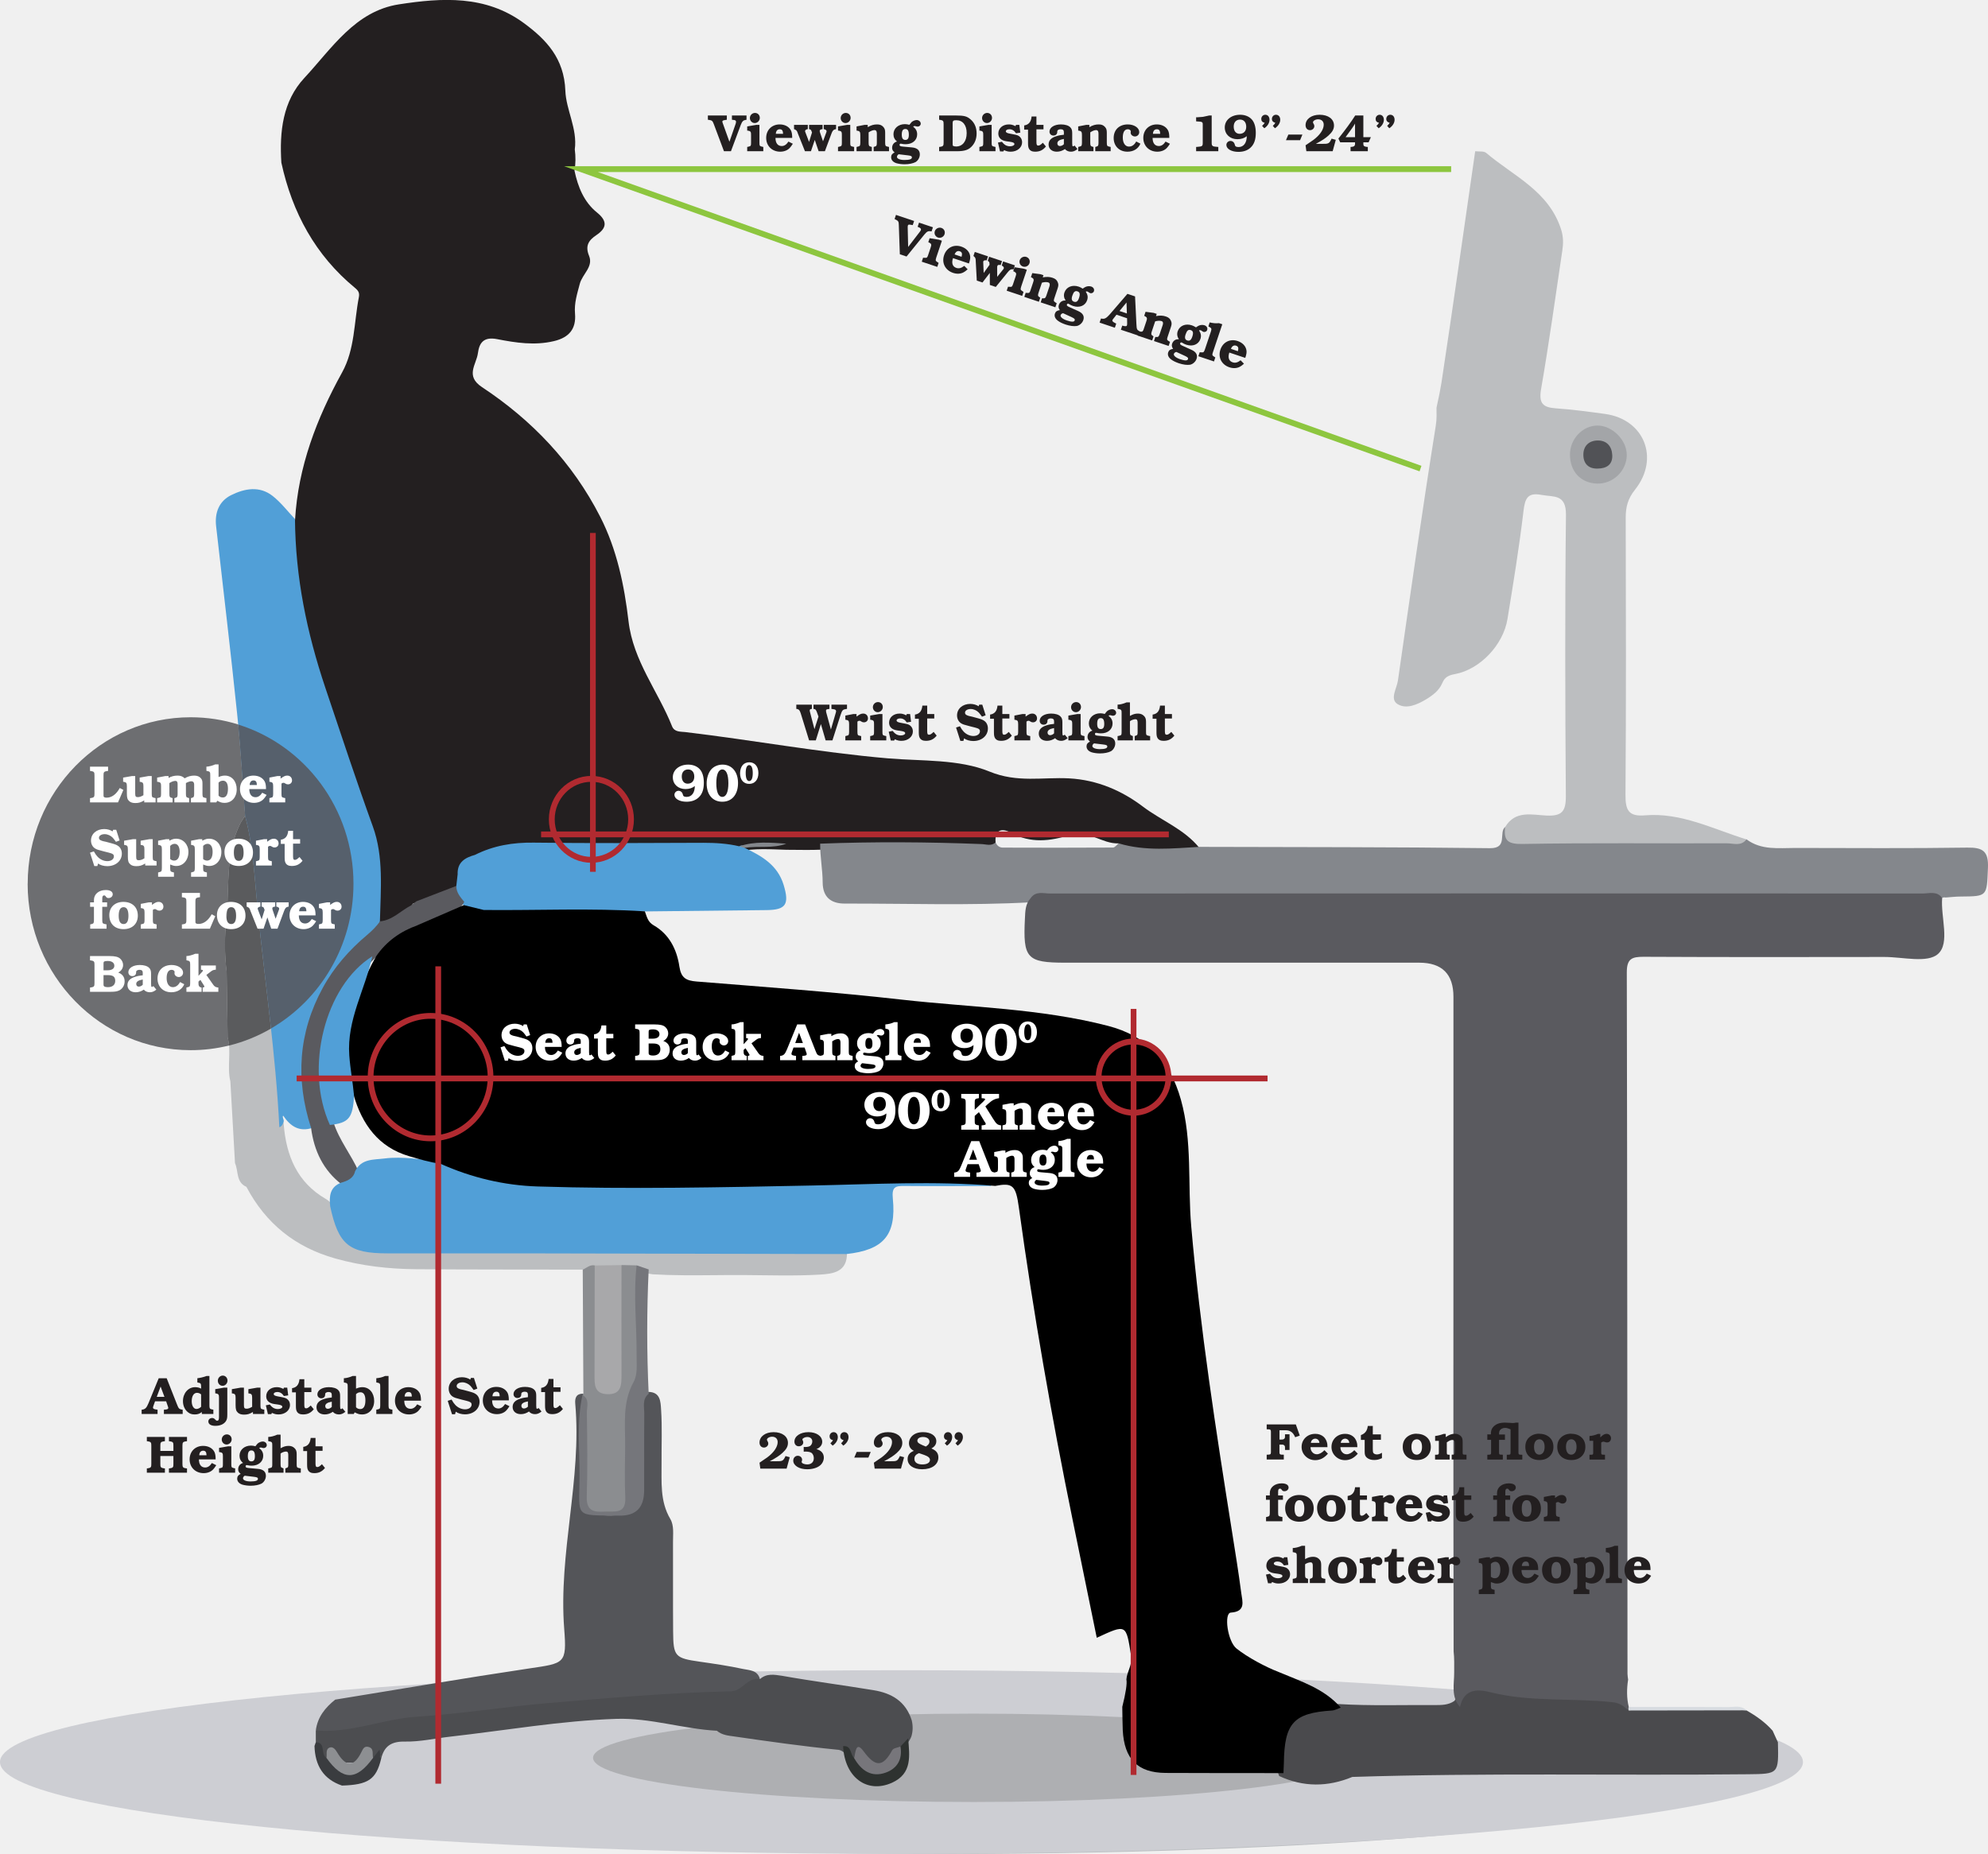
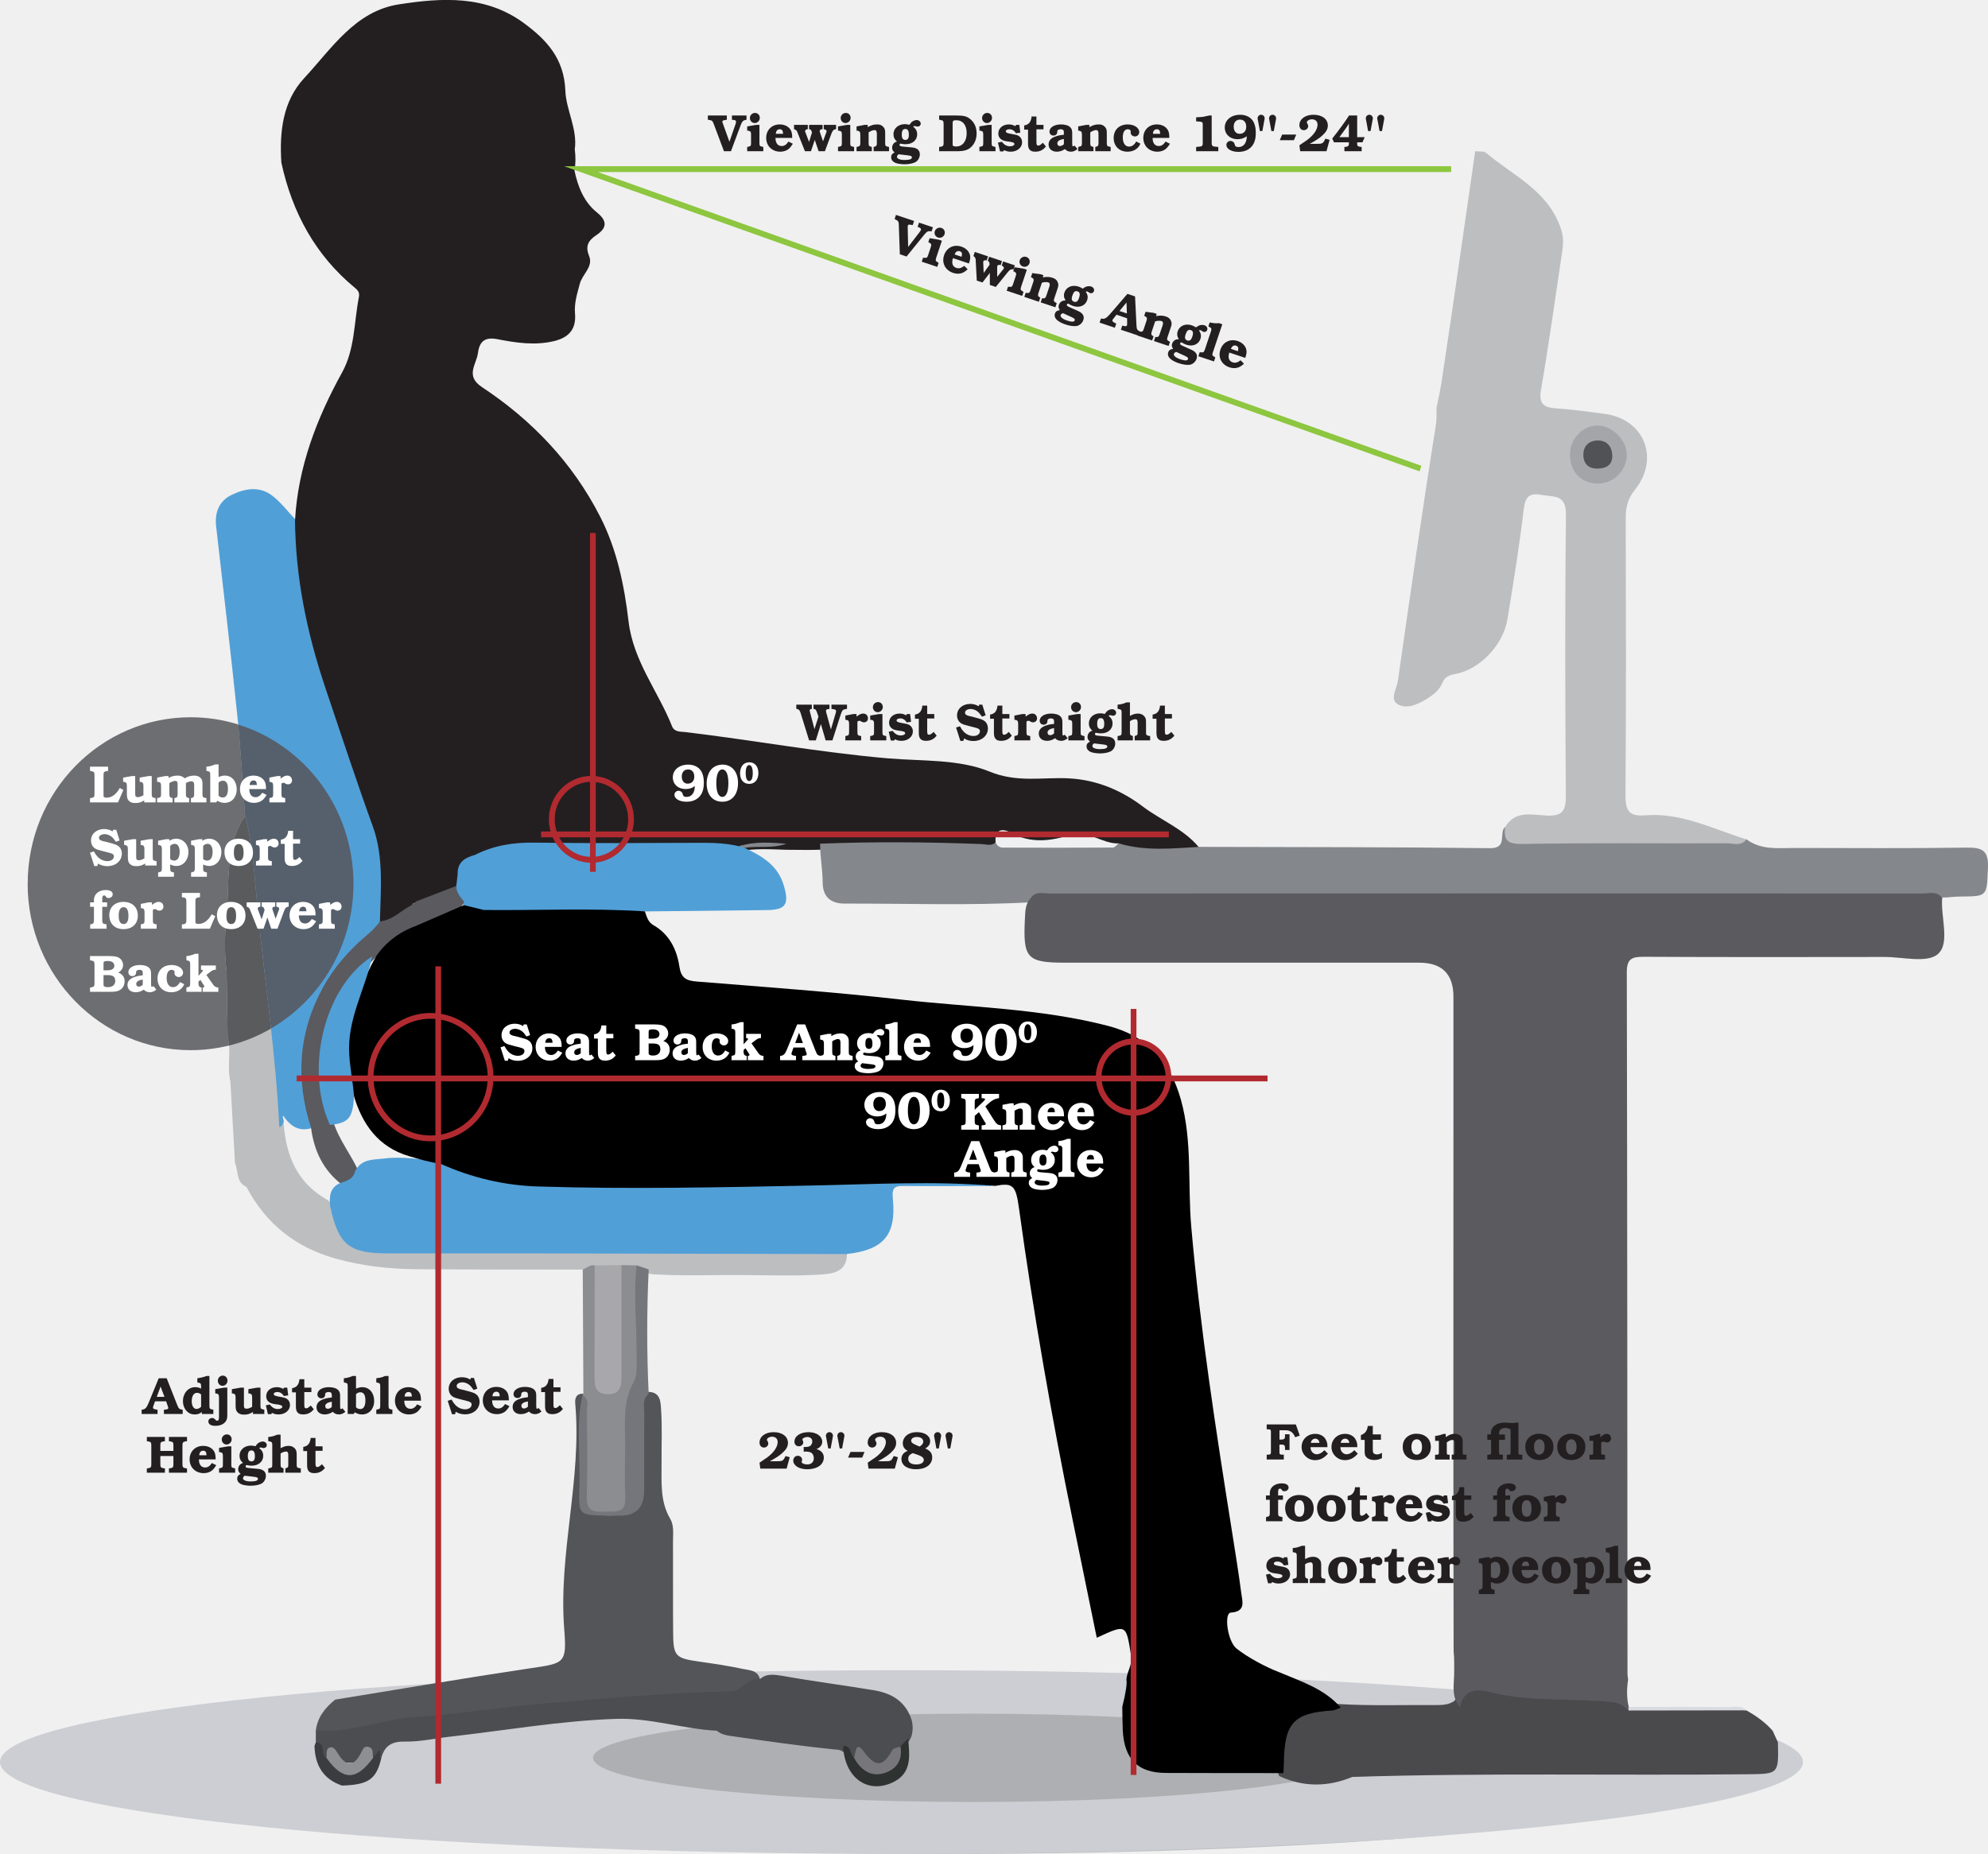
<svg xmlns="http://www.w3.org/2000/svg" id="Layer_2" data-name="Layer 2" viewBox="0 0 347.35 323.99">
  <defs>
    <style>
      .cls-1 {
        fill: #d8dce1;
      }

      .cls-2 {
        font-size: 9.08px;
      }

-       .cls-2, .cls-3, .cls-4, .cls-5, .cls-6, .cls-7, .cls-8, .cls-9, .cls-10, .cls-11 {
+       .cls-2,
+       .cls-3,
+       .cls-4,
+       .cls-5,
+       .cls-6,
+       .cls-7,
+       .cls-8,
+       .cls-9,
+       .cls-10,
+       .cls-11 {
        font-family: BookmanOldStyle-Bold, 'Bookman Old Style';
        font-weight: 700;
      }

-       .cls-2, .cls-12, .cls-4, .cls-5, .cls-6, .cls-7, .cls-8, .cls-9, .cls-10 {
+       .cls-2,
+       .cls-12,
+       .cls-4,
+       .cls-5,
+       .cls-6,
+       .cls-7,
+       .cls-8,
+       .cls-9,
+       .cls-10 {
        fill: #231f20;
      }

      .cls-13 {
        fill: #3a3c3f;
      }

      .cls-14 {
        fill: #2e3230;
      }

      .cls-15 {
        fill: #a8a8aa;
      }

      .cls-3 {
        font-size: 5.25px;
      }

-       .cls-3, .cls-11 {
+       .cls-3,
+       .cls-11 {
        fill: #fff;
      }

      .cls-16 {
        letter-spacing: 0em;
      }

-       .cls-4, .cls-11 {
+       .cls-4,
+       .cls-11 {
        font-size: 9px;
      }

      .cls-17 {
        fill: #84878c;
      }

      .cls-18 {
        fill: none;
      }

      .cls-19 {
        fill: #545559;
      }

      .cls-20 {
        fill: #4a4a4d;
      }

      .cls-21 {
        fill: #5a5b5d;
      }

      .cls-22 {
        fill: #cdced3;
      }

      .cls-23 {
        fill: #b12a30;
      }

      .cls-5 {
        font-size: 9.1px;
      }

      .cls-6 {
        font-size: 9.07px;
      }

      .cls-7 {
        font-size: 9.08px;
      }

      .cls-24 {
        fill: #519fd7;
      }

      .cls-25 {
        fill: #515256;
      }

      .cls-26 {
        fill: #77767b;
      }

      .cls-8 {
        font-size: 9.16px;
      }

      .cls-27 {
        fill: #6d6e71;
      }

      .cls-28 {
        fill: #aeafb2;
      }

      .cls-29 {
        fill: #8dc63f;
      }

      .cls-30 {
        fill: #8b8d90;
      }

      .cls-31 {
        fill: #bbbec1;
      }

      .cls-32 {
        fill: #8d8f92;
      }

      .cls-9 {
        font-size: 9.16px;
      }

      .cls-33 {
        fill: #75767b;
      }

      .cls-10 {
        font-size: 9.06px;
      }

      .cls-34 {
        fill: #56606c;
      }

      .cls-35 {
        fill: #4c4d50;
      }

      .cls-36 {
        fill: #bcbec0;
      }

      .cls-37 {
        fill: #5a5a5f;
      }

      .cls-38 {
        clip-path: url(#clippath);
      }

      .cls-39 {
        fill: #a3a5a8;
      }

      .cls-40 {
        fill: #eff0f1;
      }
    </style>
    <clipPath id="clippath">
      <path class="cls-18" d="M4.83,154.44c0,16.06,12.75,29.09,28.47,29.09,2.32,0,4.57-.28,6.73-.82-.04-.49-.12-.98-.25-1.46-.06-3.79-.12-7.59-.17-11.39-.39-3.18-.39-6.36,0-9.55.46-5.5-.21-11.16,2.35-16.34.24-.49.59-.93.88-1.4h0c-.41-5.32-.71-10.65-1.21-15.96-2.63-.82-5.43-1.26-8.32-1.26-15.72,0-28.47,13.02-28.47,29.09" />
    </clipPath>
  </defs>
  <g id="Layer_1-2" data-name="Layer 1">
    <path class="cls-31" d="M292.89,311.74c0,6.77-57.29,12.26-127.97,12.26s-127.97-5.49-127.97-12.26,57.3-12.25,127.97-12.25,127.97,5.48,127.97,12.25" />
    <path class="cls-22" d="M315.02,307.94c0,8.86-70.52,16.05-157.51,16.05S0,316.81,0,307.94s70.52-16.05,157.51-16.05,157.51,7.18,157.51,16.05" />
    <path class="cls-28" d="M236.58,307.2c0,4.26-29.76,7.72-66.48,7.72s-66.48-3.46-66.48-7.72,29.76-7.72,66.48-7.72,66.48,3.46,66.48,7.72" />
    <path class="cls-12" d="M100.38,29.84c.6,2.84,1.66,5.47,3.93,7.3,1.86,1.5,1.72,2.72-.1,3.94-1.37.92-2.01,1.87-1.28,3.65.77,1.9-1.19,3.18-1.63,4.88-.46,1.75-.99,3.36-.83,5.21.22,2.68-1.06,4.17-3.67,4.79-3.37.81-6.69.29-9.93-.34-2.36-.46-3.13.63-3.37,2.46-.26,1.97-2.26,3.96.71,5.92,8.71,5.76,15.82,13.18,20.66,22.66,2.92,5.72,4.21,11.98,4.95,18.27.82,6.95,5.16,12.2,7.6,18.34.42,1.05,1.47.92,2.32,1.02,11.81,1.4,23.53,3.57,35.39,4.59,5.98.51,12.4.11,17.76,2.31,4.89,2.01,9.33.94,13.92,1.19,4.93.27,9.22,2.16,12.88,4.93,3.25,2.46,7.22,3.93,9.87,7.22-4.51,1.94-9.11.99-13.7.49-4.03-1.14-8-2.28-12.3-1.08-1.86.52-3.99.35-5.87-.43-1.6-.65-2.75-.07-3.85,1.02-1.49.73-3.07.37-4.61.36-8.56-.03-17.12.07-25.68-.05-2.04.09-4.08.02-6.12.02-2.81-.08-5.62-.29-8.41.29-12.67-.56-25.34-.13-38.01-.26-2.39-.02-4.59.75-6.83,1.37-.96.18-4.47,2.63-4.09,3.08.35.69.34,1.39.04,2.1-2.41,1.62-1.66.74-7.98,2.82-1.76,3.34-4.18,4.47-6.32,2.98-.75-3.7-.18-7.47-.5-11.2-.53-6.2-4.25-11.19-5.78-16.98-2.87-10.8-7.66-21.09-8.46-32.46-.22-3.14-.94-6.31.46-9.36.54-9.33,3.78-17.76,8.22-25.8,2.25-4.07,2.07-8.73,2.93-13.14.15-.78-.09-1.16-.69-1.65-6.89-5.68-10.95-13.13-12.85-21.88-.34-5.41.23-10.72,4.01-14.79,4.81-5.17,8.88-11.69,16.54-12.87,7.51-1.16,15.13-1.64,21.8,3.26,3.93,2.89,7.06,6.16,7.27,11.83.12,3.36,2.14,6.64,1.65,10.26.16,1.24.16,2.48-.05,3.72" />
    <path class="cls-36" d="M262.99,144.52c1.79-2.97,4.72-2.1,7.24-1.99,2.64.11,3.38-.69,3.36-3.41-.12-16.38-.17-32.76.02-49.13.04-3.7-2.16-3.1-4.27-3.5-2.41-.46-2.89.58-3.15,2.82-.75,6.31-1.77,12.59-2.8,18.87-.73,4.52-4.8,8.81-9.15,9.62-1.11.21-1.78.48-2.24,1.57-.54,1.29-1.63,2.12-2.8,2.83-1.59.96-3.51,1.8-5.03.84-1.37-.87-.12-2.72.08-4.1,2.13-14.83,4.24-29.66,6.6-44.45.23-1.44.13-2.14.14-3.23q.65-2.95.87-4.4c2.04-13.47,3.94-26.95,5.89-40.43.65.09,1.5-.07,1.93.3,4.76,4.05,10.95,6.64,13.09,13.4.4,1.27.39,2.45.2,3.68-1.2,8.08-2.32,16.17-3.71,24.21-.43,2.5.35,3.18,2.57,3.34,2.88.2,5.75.59,8.61.98,6.82.93,9.6,7.73,5.24,13.23-1.26,1.58-1.63,3.02-1.63,4.89.04,16.13.08,32.27-.04,48.4-.02,2.73.53,3.88,3.43,3.63,6.3-.53,11.89,2.41,17.7,4.2-.4,1.88-1.98,1.63-3.2,1.65-12.25.14-24.5.03-36.75.08-3.08.01-2.66-1.9-2.21-3.9" />
    <path class="cls-17" d="M262.99,144.52c-.34,2.51.6,3.02,3.11,2.97,11.88-.21,23.77-.07,35.65-.11,1.14,0,2.47.56,3.4-.7,2.6,1.94,5.61,1.51,8.53,1.51,10.02.01,20.04.09,30.06-.06,2.7-.04,3.73.62,3.6,3.56-.22,4.95-.04,4.95-4.73,4.99-.89,0-1.77.11-2.65.17l-.32-.03-.3.11c-1.29.45-2.63.38-3.96.38-49.61-.02-99.22,0-148.82,0-2.12,0-4.23-.01-6.32.37-10.89.6-21.78.21-32.68.23-2.38,0-3.81-1.15-3.82-3.69-.01-2.27-.46-4.51-.44-6.78,9.39-.36,18.78-.3,28.17.07.86.03,1.74.41,2.5-.3,6.3.33,12.61-.49,18.9.21.87.1,1.73.48,2.6-.03,4.65,1.4,9.39.88,14.11.61,16.92.05,33.84.02,50.76.23,3.2.04,1.45-2.75,2.66-3.72" />
    <path class="cls-19" d="M55.18,302.41c.3-2.34,1.65-3.99,3.39-5.38,11.29-1.83,22.57-3.76,33.89-5.45,6.17-.92,6.6-.78,6.12-6.91-1.03-13.23,3.1-26.15,1.93-39.35-.09-1.05.19-1.78,1.4-1.76.11.17.21.34.32.5-.12,5.44,0,10.89-.13,16.32-.06,2.71.99,3.55,3.54,3.54,5.17-.02,5.88-.63,5.94-6.05.04-3.63-.07-7.27.05-10.9.05-1.42-.11-3.05,1.67-3.72,2.1.04,2.12,1.7,2.21,3.13.2,3.05.06,6.11.08,9.17.03,3.38-.32,6.78,1.53,9.91.68,1.16.46,2.65.47,4.01.02,5.21-.02,10.42.02,15.63.03,4.38.31,4.68,4.66,5.3,2.53.36,5.05.73,7.55,1.27,1.13.24,2.52.18,2.95,1.74-1.72,2.19-4,3.08-6.7,3.16-11.31.31-22.62,1.12-33.83,2.34-9.9,1.07-19.93,1.49-29.69,3.85-2.43.59-5,1.39-7.37-.37" />
    <path class="cls-36" d="M39.6,160.32c.46-5.5-.21-11.16,2.35-16.34.24-.49.58-.93.88-1.4,1.9-.16,1.66,1.44,1.78,2.49,1.56,14.08,2.99,28.17,4.68,42.23.36,3.04-.26,6.12.28,9.15.43,5.54,2.36,10.18,7.34,13.07.76.44,1.34,1.14,1.77,1.95,1.52,5.09,5.11,6.58,10.01,6.56,24.6-.09,49.2-.05,73.8-.03.34,0,.68-.01,1.02-.02,1.54-.05,3.09-.1,4.47.91.1,3.4-2.39,3.72-4.71,3.86-4.42.26-8.86.11-13.29.08-1.7-.01-3.4,0-5.1.02-3.61.03-7.23.06-10.84-.15-.96-.1-1.88-.46-2.83-.61-.9-.06-1.8-.05-2.7-.07-.6,0-1.2,0-1.79,0-.79,0-1.59,0-2.38.02-.24,0-.48.02-.72.04-.61.05-1.23.1-1.82-.2-9.69-.02-19.39,0-29.08-.07-4.79-.04-9.53-.57-14.19-1.89-6.92-1.96-12.08-6.06-15.48-12.51-1.84-.79-1.36-2.75-1.99-4.14-.27-4.76-.54-9.52-.81-14.28-.62-2.55.21-5.19-.47-7.74-.06-3.8-.12-7.59-.17-11.39-.39-3.18-.39-6.37,0-9.55" />
    <path class="cls-30" d="M108.59,221.08c.88.02,1.76.04,2.64.06,1.68,2.98.6,6.22.82,9.33.34,4.86.41,9.64-1.28,14.42-1.28,3.63-.35,7.64-.49,11.49-.04.9,0,1.81,0,2.72-.05,5.41-1.45,6.48-6.74,5.4-1.76-.36-1.63-1.64-1.61-2.84.08-5.66-.31-11.33.23-16.98.04-.4-.18-.62-.37-.88l.14-.23c-.04-7.23-.07-14.45-.11-21.68.68-.3,1.26-.93,2.11-.74,1.06,1.22.96,2.72.97,4.18.04,4.18,0,8.37.02,12.55,0,1.02-.01,2.04.27,3.03.16.58.46,1.09,1.1,1.06.63-.03.89-.57,1.04-1.14.26-1,.24-2.02.25-3.03.01-4.18-.01-8.37.02-12.55.01-1.47-.05-2.97,1.01-4.17" />
    <path class="cls-20" d="M310.64,304.43c.14,5.63.14,5.58-5.28,5.64-23.03.24-46.05-.27-69.08.47-4.28,1.77-8.54,1.81-12.78-.16-2.51-6.61.9-12.08,7.72-12.34.88-.03,1.75-.17,2.62-.24,5.6.34,11.2.14,16.8.18,1.21,0,2.43.02,3.48-.73,1.42-2.34,3.55-3.01,6.05-2.47,7.02,1.51,14.2,1.1,21.29,1.68,1.91.16,2.43,1.45,3.6,2.21,6.7.15,13.39-.31,20.08.24,1.69.96,3.28,2.07,4.58,3.55.3.66.6,1.32.9,1.98" />
    <path class="cls-24" d="M48.81,197c-.64-12.88-2.56-25.64-3.82-38.46-.53-5.34-.76-10.74-2.16-15.96-.46-5.95-.78-11.92-1.4-17.86-1.13-10.93-2.44-21.84-3.67-32.76-.27-2.38.52-4.38,2.63-5.43,2.36-1.17,4.96-1.65,7.24.14,1.46,1.14,2.62,2.68,3.91,4.04.08,10.16,2.05,19.78,5.31,29.5,2.72,8.09,5.39,16.2,8.3,24.24,1.91,5.27,1.37,10.98,1.23,16.55-.13,1.49-1.08,2.39-2.12,3.29-5.85,5.02-9.25,11.45-10.66,19.1-.64,3.47-.09,6.76.64,10.09.26,1.19.94,2.35.35,3.63-2.29.74-3.82-.24-5.11-2.13-.28.21.19.65.08,1.04-.13.46-.31.81-.75.98" />
    <path class="cls-37" d="M284.57,298.93c-.84-.68-1.42-1.3-2.82-1.45-7.11-.77-14.34.02-21.37-1.75-2.34-.59-4.6-.55-5.29,2.59-1.6-1.8-1-3.98-1.01-6.06,0-1.23.04-2.45-.1-3.68-.07-31.19-.02-62.37-.03-93.56,0-6.94,0-13.89,0-20.83q0-5.94-5.97-5.95c-20.61,0-41.23,0-61.84,0-6.75,0-7.42-.76-7.06-7.75.06-1.25.07-2.52.99-3.52.88-1.3,2.22-.82,3.38-.82,50.83-.02,101.67-.02,152.5,0,1.15,0,2.49-.49,3.39.79-.27,3.36,1.41,7.86-.72,9.77-1.85,1.66-6.14.53-9.36.53-14.04.02-28.07.04-42.1-.03-2.03,0-2.93.33-2.92,2.75.09,40.85.09,81.7.12,122.55,0,.34.07.68.11,1.02-.25,1.6-.27,3.2.11,4.78.15.14.2.28.15.41-.05.14-.1.21-.15.21" />
    <path class="cls-1" d="M284.57,298.93c-.06-.21-.06-.41,0-.62,5.82,0,11.64-.02,17.45.02,1.06,0,2.22-.35,3.13.57-6.86.01-13.72.02-20.58.03" />
    <path class="cls-24" d="M130.13,148.18c2.95,1.41,5.73,2.98,6.79,6.47,1.03,3.4.4,4.36-2.97,4.4-7.32.09-14.65.16-21.97.24-.9.5-1.87.7-2.89.7-8.11-.03-16.23.2-24.34-.12-1.39-.21-2.64-.78-3.74-1.67-.89-.94-2-1.8-1.28-3.38.08-.67.15-1.35.23-2.02-.08-2.15,1.32-2.92,3.03-3.4,3.24-1.63,6.64-2.19,10.26-2.14,9.88.13,19.77.07,29.65.03,2.12,0,4.2.12,6.26.61.42-.26.74-.16.96.28" />
    <path class="cls-37" d="M79.73,154.82c-.02,1.18.72,1.97,1.39,2.79-1.17,2.31-3.68,2.11-5.55,3.1-.69.28-1.38.58-2.05.92-.39.22-.79.43-1.18.64-2.8,1.33-5.1,3.36-7.24,5.59-7.98,7.97-10.64,17.28-6.85,28.22.98,3.17,3.13,5.72,4.44,8.72-.31,1.68-1.42,2.24-2.96,2.21-3.24-2.48-4.86-5.88-5.38-9.9-2.74-8.46-2.23-16.63,2.05-24.48,1.97-3.61,4.63-6.62,7.72-9.22.87-.73,1.63-1.49,2.29-2.4,2.18-.19,3.62-1.87,5.44-2.79.26-.3.42-.29.91-.71,2.33-.9,4.65-1.8,6.98-2.69" />
    <path class="cls-40" d="M195.45,147.4c-.33.25-.66.72-.99.72-6.42.04-12.84.03-19.25.01-.61,0-1.02-.36-1.26-.92-.2-2.42,1.32-2.44,2.71-1.67,3.42,1.9,6.87,1.46,10.28.38,3.16-1,5.58,1.59,8.51,1.47" />
    <path class="cls-17" d="M130.13,148.18c-.32-.09-.64-.19-.96-.28,2.7-.91,5.46-.64,8.21-.46-2.35.91-4.85.32-7.26.74" />
    <path class="cls-39" d="M284.24,79.55c-.05,2.8-2.46,5.08-5.26,4.96-2.82-.12-4.68-2.14-4.67-5.08.01-2.72,2.19-5.03,4.77-5.06,2.62-.03,5.2,2.57,5.15,5.18" />
    <path class="cls-35" d="M125.28,302.47c-5.92-.31-11.67-2.28-17.61-2.08-9.73.33-19.34,2.02-29.01,3.11-2.64.3-5.27.91-7.9.86-2.38-.05-3.66.79-4.18,3.06-.36-2.38-.97.79-1.39-.06-.44-.04.09-.3-.28-.12-2.62,1.3-5.25.89-7.89.13-1.74-.22-.9-2.15-1.84-2.9,0-.68,0-1.37,0-2.06,6.07.55,11.73-2.02,17.71-2.4,7.59-.48,15.13-1.71,22.71-2.36,10.69-.9,21.38-1.85,32.11-2.07,2.01-.04,2.93-2.57,5.08-2.14,1.16-1.04,2.5-.77,3.83-.58,5.32.95,10.68,1.64,16.01,2.52,3.17.52,5.62,1.95,6.67,5.26.22.92.22,1.85-.04,2.76-.29.86-.88,1.48-1.55,2.05-.62.48-1.26.94-1.73,1.59-1.39,1.93-2.98,2.35-4.73.52-.7-.73-1.35-.6-2.09-.2-1.12-.24-1.66-1.54-2.87-1.58-5.99-.59-11.95-1.44-17.9-2.3-1.1-.16-2.23-.23-3.13-1.01" />
    <path class="cls-13" d="M65.18,307.21c.38-.48.76-.96,1.13-1.44.09.55.18,1.1.27,1.65-.87,3.56-2.25,4.49-6.83,4.63-3.25-1.11-4.71-3.52-4.8-6.92.08-.22.15-.44.23-.66,1.83.05.77,2.15,1.86,2.73,2.71,2.18,5.43,2.1,8.14,0" />
    <path class="cls-33" d="M113.34,221.86c-.34,7.24-.34,14.48,0,21.72-1.18.95-.76,2.29-.77,3.49-.04,4.43,0,8.86-.02,13.29,0,2.98-1.24,4.57-4.42,4.52-7.91-.11-6.92.49-6.87-6.85.03-4.74-.53-9.52.51-14.23,1.31.74.75,2.02.77,3.06.06,4.89.14,9.79-.02,14.68-.09,2.58,1.29,2.74,3.13,2.63,1.69-.1,3.75.55,3.6-2.5-.14-2.95-.05-5.92-.02-8.87.03-3.79-.52-7.65,1.44-11.21.79-1.43.54-3.1.56-4.69.04-5.26-.59-10.51,0-15.77.71.24,1.41.48,2.12.72" />
    <path class="cls-24" d="M173.2,207.26c-5.07,0-10.14.05-15.21,0-1.62-.02-2.19.22-1.99,2.23.63,6.4-1.65,8.96-8.11,9.67-18.81-.04-37.63-.08-56.44-.12-7.9-.01-15.81,0-23.72,0-6.76,0-8.59-1.5-10.04-8.22-.19-1.77-.05-3.37,1.88-4.12,1.1-.32,2.15-.7,2.47-2,1.08-2.24,3.24-2,5.12-2.24,3.28-.42,6.54.25,9.81.44,9.95,3.55,20.26,3.73,30.63,3.54,7.33-.14,14.67.1,22.01-.05,12.99-.27,25.98-.99,38.98-.62,1.62.04,3.62-.68,4.6,1.53" />
    <path class="cls-15" d="M108.59,221.08c0,6.37-.02,12.74,0,19.11,0,1.81.02,3.54-2.49,3.46-2.31-.08-2.22-1.74-2.22-3.39.01-6.37.02-12.74.03-19.1,1.56-.02,3.12-.05,4.68-.07" />
    <path d="M72.9,161.72c-2.93,1.05-5.38,2.78-7.18,5.4-4.27,7.55-6.18,15.5-3.96,24.16,1.5,5.23,4.38,9.21,9.71,10.77,1.8.53,3.61,1.08,5.49,1.33,5.42,2.43,11.15,3.79,17.01,3.97,15.99.5,31.99.15,47.98-.17,10.64-.21,21.28-.84,31.93.07,3.08-.59,3.61-.12,4.15,3.84,2.52,18.3,5.7,36.5,9.4,54.6,1.39,6.82,2.79,13.64,4.2,20.53,5.23-2.42,5.11-2.4,6,3.13.27,1.65-.73,2.74-.82,4.15q.21,1.08-.72,4.79c.03,1.35.02,2.71.08,4.06.26,5.09,2.61,7.46,7.5,7.49,6.41.04,14.17.02,20.58.03.02-.57.06-1.13.07-1.7.09-7.06,1.7-8.81,8.42-9.24.51-.03,1.01-.33,1.52-.51-2.9-3.33-6.96-4.57-10.8-6.2-2.33-.89-5.49-2.59-7.4-4.11-1.6-1.27-2.24-6.2-1.01-6.29,2.68-.18,2.02-1.94,1.83-3.4-.47-3.6-1.05-7.18-1.62-10.76-2.81-17.7-5.56-35.4-7.12-53.28-.65-7.44.22-14.94-1.81-22.2-1.9-6.77-5.87-11.12-12.75-12.9-11.83-3.06-23.99-3.22-36-4.58-11.93-1.35-23.91-2.2-35.88-3.17-1.83-.15-2.7-.62-3-2.63-.44-2.99-1.79-5.65-4.49-7.19-1.05-.6-1.19-1.52-1.54-2.44-9.38-.6-18.77-.14-28.15-.24l-3.48-.85-8.11,3.52Z" />
    <path class="cls-24" d="M65.05,167.12c-1.23,5.8-4.48,11.08-4.02,17.33.17,2.38.62,4.7.83,7.06-.21,3.89-.93,4.75-4.22,5.09-4.5-9.91-.88-24.3,7.42-29.48" />
    <path class="cls-12" d="M115.27,138.46c.1.64-.17,1.34-.72,1.3-1.39-.09-1.89.13-2.06,1.82-.21,2.07-1.46,3.51-3.51,1.29-.6-.64-.75-.76-1.32.08-.64.95-1.67,1.41-2.79.51.09-1.34,1.82-.19,1.9-1.64-1.47-.29-3.05-1.06-2.18-2.97.77-1.68,2.71-.23,3.37-.47,1.91-.7,3.77.13,5.52-.53.76-.29,1.25.19,1.78.6l.02.02Z" />
    <path class="cls-25" d="M279.17,81.89c-1.66.06-2.53-.91-2.52-2.44,0-1.54,1.02-2.48,2.55-2.47,1.56,0,2.43,1.04,2.5,2.55.08,1.68-1.01,2.34-2.53,2.36" />
    <path class="cls-14" d="M158.68,303.8c.23,3.03.76,6.14-2.84,7.76-4.36,1.95-8.27-.95-8.53-6.4,1.53-.16,1.2,1.49,1.95,2.09.22,0,.45,0,.64.11,4.6,2.62,4.75,2.58,7.44-2.15.45-.47.89-.94,1.34-1.41" />
    <path class="cls-32" d="M65.18,307.21c-2.91,4.01-5.29,4.01-8.14,0,.12-.63-.2-1.49.54-1.8.57-.23,1.02.31,1.31.81,1.44,2.46,2.88,2.79,4.26-.03.27-.56.49-1.05,1.16-.91,1.12.23.68,1.24.88,1.94" />
    <path class="cls-26" d="M157.33,305.21c.4,2.26-.59,3.86-2.56,4.57-2.48.9-4.28-.33-5.53-2.53.24-.89.26-3.08,1.62-1.23,2.09,2.84,3.39,2.85,5.03-.15.21-.38.94-.44,1.44-.65" />
    <path class="cls-12" d="M110.46,138.1c1.15,1.89,1.09,3.14.19,4.87-1.25-1.59-.97-2.88-.19-4.87" />
    <text class="cls-4" transform="translate(123.87 26.43) scale(1 1.02)">
-       <tspan x="0" y="0">Viewing Distance 19”-24”</tspan>
+       <tspan x="0" y="0">Viewing Distance 19"-24"</tspan>
    </text>
    <text class="cls-4" transform="translate(139.32 129.39) scale(1 1.02)">
      <tspan x="0" y="0">Wrist Straight</tspan>
    </text>
    <text class="cls-11" transform="translate(117.26 140) scale(1 1.02)">
      <tspan x="0" y="0">90</tspan>
    </text>
    <text class="cls-3" transform="translate(129.15 136.93) scale(1 1.02)">
      <tspan x="0" y="0">0</tspan>
    </text>
    <text class="cls-11" transform="translate(87.27 185.28) scale(1 1.02)">
      <tspan x="0" y="0">Seat Back Angle 90</tspan>
    </text>
    <text class="cls-3" transform="translate(177.82 182.22) scale(1 1.02)">
      <tspan x="0" y="0">0</tspan>
    </text>
    <text class="cls-2" transform="translate(154.72 43.6) rotate(18.52) scale(1 1.02)">
      <tspan x="0" y="0">V</tspan>
    </text>
    <text class="cls-8" transform="translate(160.86 45.67) rotate(18.52)">
      <tspan x="0" y="0">i</tspan>
    </text>
    <text class="cls-7" transform="translate(163.94 46.74) rotate(18.52) scale(1 1.02)">
      <tspan x="0" y="0">e</tspan>
    </text>
    <text class="cls-10" transform="translate(168.89 48.44) rotate(18.52) scale(1 1.02)">
      <tspan x="0" y="0">w</tspan>
    </text>
    <text class="cls-8" transform="translate(175.7 50.74) rotate(18.52)">
      <tspan x="0" y="0">i</tspan>
    </text>
    <text class="cls-6" transform="translate(178.78 51.82) rotate(18.52) scale(1 1.02)">
      <tspan x="0" y="0">n</tspan>
    </text>
    <text class="cls-5" transform="translate(184.58 53.78) rotate(18.52) scale(1 1.01)">
      <tspan x="0" y="0">g</tspan>
    </text>
    <text class="cls-2" transform="translate(192.42 56.48) rotate(18.52) scale(1 1.02)">
      <tspan x="0" y="0">A</tspan>
    </text>
    <text class="cls-6" transform="translate(198.57 58.58) rotate(18.52) scale(1 1.02)">
      <tspan x="0" y="0">n</tspan>
    </text>
    <text class="cls-5" transform="translate(204.37 60.55) rotate(18.52) scale(1 1.01)">
      <tspan x="0" y="0">g</tspan>
    </text>
    <text class="cls-9" transform="translate(209.31 62.23) rotate(18.52)">
      <tspan x="0" y="0">l</tspan>
    </text>
    <text class="cls-7" transform="translate(212.22 63.24) rotate(18.52) scale(1 1.02)">
      <tspan x="0" y="0">e</tspan>
    </text>
    <text class="cls-11" transform="translate(167.03 205.67) scale(1 1.02)">
      <tspan x="0" y="0">Ang</tspan>
      <tspan class="cls-16" x="17.82" y="0">l</tspan>
      <tspan x="20.89" y="0">e</tspan>
    </text>
    <text class="cls-4" transform="translate(25.06 247.11) scale(1 1.02)">
      <tspan x="0" y="0">Adjustable</tspan>
    </text>
    <text class="cls-11" transform="translate(150.73 197.22) scale(1 1.02)">
      <tspan x="0" y="0">90</tspan>
    </text>
    <text class="cls-3" transform="translate(162.61 194.15) scale(1 1.02)">
      <tspan x="0" y="0">0</tspan>
    </text>
    <text class="cls-11" transform="translate(167.76 197.42) scale(1 1.02)">
      <tspan x="0" y="0">Knee </tspan>
    </text>
    <text class="cls-4" transform="translate(78.04 247.06) scale(1 1.02)">
      <tspan x="0" y="0">Seat</tspan>
    </text>
    <text class="cls-4" transform="translate(25.47 257.37) scale(1 1.02)">
      <tspan x="0" y="0">Height</tspan>
    </text>
    <text class="cls-4" transform="translate(132.33 256.66) scale(1 1.02)">
-       <tspan x="0" y="0">23”-28”</tspan>
+       <tspan x="0" y="0">23"-28"</tspan>
    </text>
    <polygon class="cls-29" points="253.55 29.05 98.57 29.05 248.03 82.37 248.36 81.41 104.47 30.07 253.55 30.07 253.55 29.05" />
    <rect class="cls-23" x="103.09" y="93.14" width="1" height="59.22" />
    <polyline class="cls-23" points="94.54 146.33 204.22 146.33 204.22 145.31 94.54 145.31" />
    <path class="cls-23" d="M110.26,143.19h-.5c0,1.82-.72,3.45-1.88,4.64-1.17,1.19-2.77,1.92-4.54,1.92-1.78,0-3.38-.73-4.54-1.92-1.16-1.19-1.88-2.83-1.88-4.64s.72-3.45,1.88-4.64c1.16-1.19,2.77-1.92,4.54-1.92s3.38.73,4.54,1.92c1.16,1.19,1.88,2.83,1.88,4.64h1c0-4.19-3.33-7.59-7.43-7.59-4.1,0-7.43,3.4-7.43,7.59,0,4.19,3.33,7.59,7.43,7.59,4.1,0,7.43-3.4,7.43-7.59h-.5Z" />
    <rect class="cls-23" x="76.07" y="168.88" width="1" height="142.84" />
    <polyline class="cls-23" points="51.83 188.98 221.47 188.98 221.47 187.96 51.83 187.96" />
    <path class="cls-23" d="M85.71,188.24h-.5c0,2.82-1.12,5.36-2.92,7.21-1.81,1.85-4.3,2.99-7.05,2.99s-5.25-1.14-7.06-2.99c-1.81-1.85-2.92-4.39-2.92-7.21s1.12-5.36,2.92-7.21c1.81-1.85,4.3-2.99,7.06-2.99s5.25,1.14,7.05,2.99c1.81,1.85,2.92,4.39,2.92,7.21h1c0-6.19-4.92-11.21-10.98-11.21-6.06,0-10.98,5.02-10.98,11.21s4.91,11.21,10.98,11.21c6.06,0,10.98-5.02,10.98-11.21h-.5Z" />
    <path class="cls-23" d="M204.16,188.24h-.5c0,1.58-.63,3.01-1.64,4.04-1.01,1.04-2.41,1.67-3.96,1.67s-2.94-.64-3.96-1.67c-1.01-1.04-1.64-2.46-1.64-4.04s.62-3.01,1.64-4.04c1.01-1.04,2.41-1.67,3.96-1.67s2.94.64,3.96,1.67c1.01,1.04,1.64,2.46,1.64,4.04h1c0-3.72-2.95-6.74-6.6-6.74s-6.6,3.02-6.6,6.74,2.95,6.74,6.6,6.74,6.6-3.02,6.6-6.74h-.5Z" />
    <rect class="cls-23" x="197.56" y="176.32" width="1" height="133.87" />
    <g class="cls-38">
      <rect class="cls-27" x="4.83" y="124.42" width="38" height="62.43" />
    </g>
    <path class="cls-21" d="M42.83,142.58h0c-.29.46-.64.91-.88,1.4-2.56,5.18-1.89,10.85-2.35,16.34-.39,3.18-.39,6.36,0,9.55.06,3.8.12,7.59.17,11.39.13.48.2.97.25,1.46,2.6-.64,5.07-1.65,7.33-2.97-.77-7.07-1.67-14.12-2.36-21.2-.53-5.34-.76-10.74-2.16-15.96" />
    <path class="cls-34" d="M41.62,126.62c.5,5.31.8,10.64,1.21,15.96,1.4,5.22,1.64,10.63,2.16,15.96.7,7.08,1.59,14.13,2.36,21.2,8.61-5,14.41-14.46,14.41-25.3,0-13.11-8.48-24.19-20.15-27.82" />
    <text class="cls-11" transform="translate(15.54 140.23) scale(1 1.02)">
      <tspan x="0" y="0">Lumber</tspan>
    </text>
    <text class="cls-11" transform="translate(15.54 151.26) scale(1 1.02)">
      <tspan x="0" y="0">Support </tspan>
    </text>
    <text class="cls-11" transform="translate(15.54 162.3) scale(1 1.02)">
      <tspan x="0" y="0">for Lower</tspan>
    </text>
    <text class="cls-11" transform="translate(15.54 173.33) scale(1 1.02)">
      <tspan x="0" y="0">Back</tspan>
    </text>
    <path class="cls-12" d="M221.34,248.93h5.07l.69,1.96-.8.28c-.13-.28-.25-.5-.37-.64-.12-.15-.26-.27-.42-.36-.16-.1-.34-.16-.52-.19-.13-.02-.35-.03-.67-.03h-.76v1.63h.39c.15,0,.26-.02.34-.07s.14-.1.18-.17c.04-.07.05-.19.05-.35v-.33h.79v2.74h-.79v-.4c0-.11-.01-.2-.03-.25-.03-.07-.06-.13-.11-.17-.05-.04-.1-.07-.16-.09-.06-.02-.17-.03-.33-.03h-.34v1.29c0,.16.01.26.04.31.03.05.07.09.13.12.06.03.17.04.34.04h.25v.85h-2.99v-.85h.2c.22,0,.37-.03.44-.09.07-.06.1-.17.1-.34v-3.52c0-.16-.01-.27-.04-.32s-.07-.09-.13-.12c-.06-.03-.18-.04-.37-.04h-.2v-.85ZM231.42,253.44l.6.61c-.35.4-.7.68-1.06.86-.36.18-.75.27-1.16.27-.67,0-1.23-.23-1.69-.68s-.69-1-.69-1.64c0-.42.1-.81.31-1.16.21-.35.49-.62.85-.82.36-.2.77-.3,1.23-.3.29,0,.56.04.8.13.24.09.45.21.63.36s.33.35.44.57.19.46.23.7c.02.12.03.31.03.57h-2.96c0,.37.11.67.33.9.21.23.47.34.78.34.2,0,.41-.06.64-.18.23-.12.46-.3.69-.54ZM230.54,252.17c-.02-.18-.06-.31-.13-.42s-.15-.18-.26-.24c-.11-.06-.22-.09-.34-.09-.12,0-.24.03-.36.09-.11.06-.21.15-.28.25-.07.11-.11.24-.13.4h1.49ZM236.64,253.44l.6.61c-.35.4-.7.68-1.06.86-.36.18-.75.27-1.16.27-.67,0-1.23-.23-1.69-.68s-.69-1-.69-1.64c0-.42.1-.81.31-1.16.21-.35.49-.62.85-.82.36-.2.77-.3,1.23-.3.29,0,.56.04.8.13.24.09.45.21.63.36s.33.35.44.57.19.46.23.7c.02.12.03.31.03.57h-2.96c0,.37.11.67.33.9.21.23.47.34.78.34.2,0,.41-.06.64-.18.23-.12.46-.3.69-.54ZM235.76,252.17c-.02-.18-.06-.31-.13-.42s-.15-.18-.26-.24c-.11-.06-.22-.09-.34-.09-.12,0-.24.03-.36.09-.11.06-.21.15-.28.25-.07.11-.11.24-.13.4h1.49ZM239.86,249.17v1.51h1.42v.94h-1.42v1.53c0,.35.02.57.05.67.04.1.1.18.2.24.13.08.28.12.45.12.3,0,.6-.1.9-.29v.94c-.25.12-.49.2-.69.25s-.43.07-.67.07c-.27,0-.51-.03-.72-.1-.21-.07-.39-.17-.54-.29-.15-.13-.25-.26-.31-.41-.06-.14-.09-.35-.09-.62v-2.09h-.66v-.84c.23-.08.44-.19.6-.33.17-.14.3-.31.4-.51.1-.2.17-.45.21-.76h.85ZM247.53,250.57c.5,0,.94.1,1.31.29.37.2.66.46.86.8.2.34.3.73.3,1.19,0,.69-.22,1.24-.67,1.67-.45.43-1.04.64-1.78.64s-1.36-.22-1.81-.65c-.43-.41-.65-.97-.65-1.67,0-.46.1-.86.3-1.19.2-.33.48-.6.86-.8.37-.2.8-.3,1.29-.3ZM247.54,251.53c-.17,0-.32.05-.47.15-.15.1-.26.25-.34.44-.08.19-.12.44-.12.74s.04.56.12.76.19.35.33.45c.14.1.29.15.46.15.26,0,.48-.11.66-.33.18-.22.28-.56.28-1.02s-.09-.78-.26-1-.39-.34-.66-.34ZM252.61,250.57v.58c.33-.23.61-.38.85-.46.24-.08.48-.12.72-.12.28,0,.54.06.75.18.22.12.38.27.48.45.1.18.15.44.15.77v1.83c0,.16.01.25.03.3s.06.08.1.1c.04.01.14.02.32.02h.22v.85h-2.58v-.85c.2,0,.31,0,.33-.01.07-.02.12-.05.15-.1.02-.05.04-.15.04-.3v-1.61c0-.21-.02-.34-.07-.4-.07-.1-.18-.15-.33-.15-.13,0-.26.03-.4.08-.14.06-.34.17-.58.34v1.74c0,.19.02.31.06.35.04.04.14.07.3.07h.14v.85h-2.55v-.85h.13c.2,0,.33,0,.38-.03s.08-.05.11-.09c.02-.04.04-.13.04-.26v-2.04h-.65v-.85c.53-.07,1.02-.19,1.48-.37h.41ZM259.83,250.68h.66c0-.29.02-.52.07-.69.07-.26.22-.5.44-.72s.49-.38.81-.49.71-.16,1.15-.16c.21,0,.43.01.67.03.33.03.55.04.69.04.14,0,.33-.02.55-.07h.44v5.12c0,.19,0,.3.03.34.02.05.06.09.11.11.05.02.15.04.31.04h.22v.85h-2.71v-.85h.22c.16,0,.26-.01.31-.03.05-.02.08-.06.1-.11.02-.05.03-.17.03-.35v-3.95l-.5-.18c-.16-.05-.31-.07-.46-.07-.22,0-.41.05-.58.14-.17.09-.29.2-.36.33-.07.13-.11.32-.11.57v.11h1.03v.94h-1.03v2.11c0,.2.01.33.04.37.02.05.07.08.15.1.06.01.21.02.47.02v.85h-2.71v-.85h.17c.17,0,.29-.01.34-.04.06-.02.1-.06.12-.1.02-.04.03-.15.03-.32v-2.14h-.66v-.94ZM268.95,250.57c.5,0,.94.1,1.31.29.37.2.66.46.86.8.2.34.3.73.3,1.19,0,.69-.22,1.24-.67,1.67-.45.43-1.04.64-1.78.64s-1.36-.22-1.81-.65c-.43-.41-.65-.97-.65-1.67,0-.46.1-.86.3-1.19.2-.33.48-.6.86-.8.37-.2.8-.3,1.29-.3ZM268.96,251.53c-.17,0-.32.05-.47.15-.15.1-.26.25-.34.44-.08.19-.12.44-.12.74s.04.56.12.76.19.35.33.45c.14.1.29.15.46.15.26,0,.48-.11.66-.33.18-.22.28-.56.28-1.02s-.09-.78-.26-1-.39-.34-.66-.34ZM274.53,250.57c.5,0,.94.1,1.31.29.37.2.66.46.86.8.2.34.3.73.3,1.19,0,.69-.22,1.24-.67,1.67-.45.43-1.04.64-1.78.64s-1.36-.22-1.81-.65c-.43-.41-.65-.97-.65-1.67,0-.46.1-.86.3-1.19.2-.33.48-.6.86-.8.37-.2.8-.3,1.29-.3ZM274.54,251.53c-.17,0-.32.05-.47.15-.15.1-.26.25-.34.44-.08.19-.12.44-.12.74s.04.56.12.76.19.35.33.45c.14.1.29.15.46.15.26,0,.48-.11.66-.33.18-.22.28-.56.28-1.02s-.09-.78-.26-1-.39-.34-.66-.34ZM279.61,250.57v.64c.23-.25.44-.41.61-.5.17-.09.34-.13.5-.13.14,0,.27.03.39.1.11.07.2.16.27.28s.1.25.1.4c0,.18-.06.35-.18.5-.12.15-.29.22-.51.22-.06,0-.11,0-.16-.01s-.14-.04-.29-.09c-.08-.02-.14-.04-.19-.04-.08,0-.2.05-.38.15v1.72c0,.15.01.24.03.29s.06.08.11.1c.05.02.16.03.33.03h.19v.85h-2.71v-.85h.23c.16,0,.26,0,.3-.03s.07-.05.09-.09c.02-.04.03-.14.03-.29v-2.02h-.65v-.84c.48-.03.97-.15,1.49-.37h.41Z" />
    <text class="cls-4" transform="translate(220.99 265.86)">
      <tspan x="0" y="0">footrest for</tspan>
    </text>
    <text class="cls-4" transform="translate(220.99 276.66)">
      <tspan x="0" y="0">shorter people</tspan>
    </text>
  </g>
</svg>
